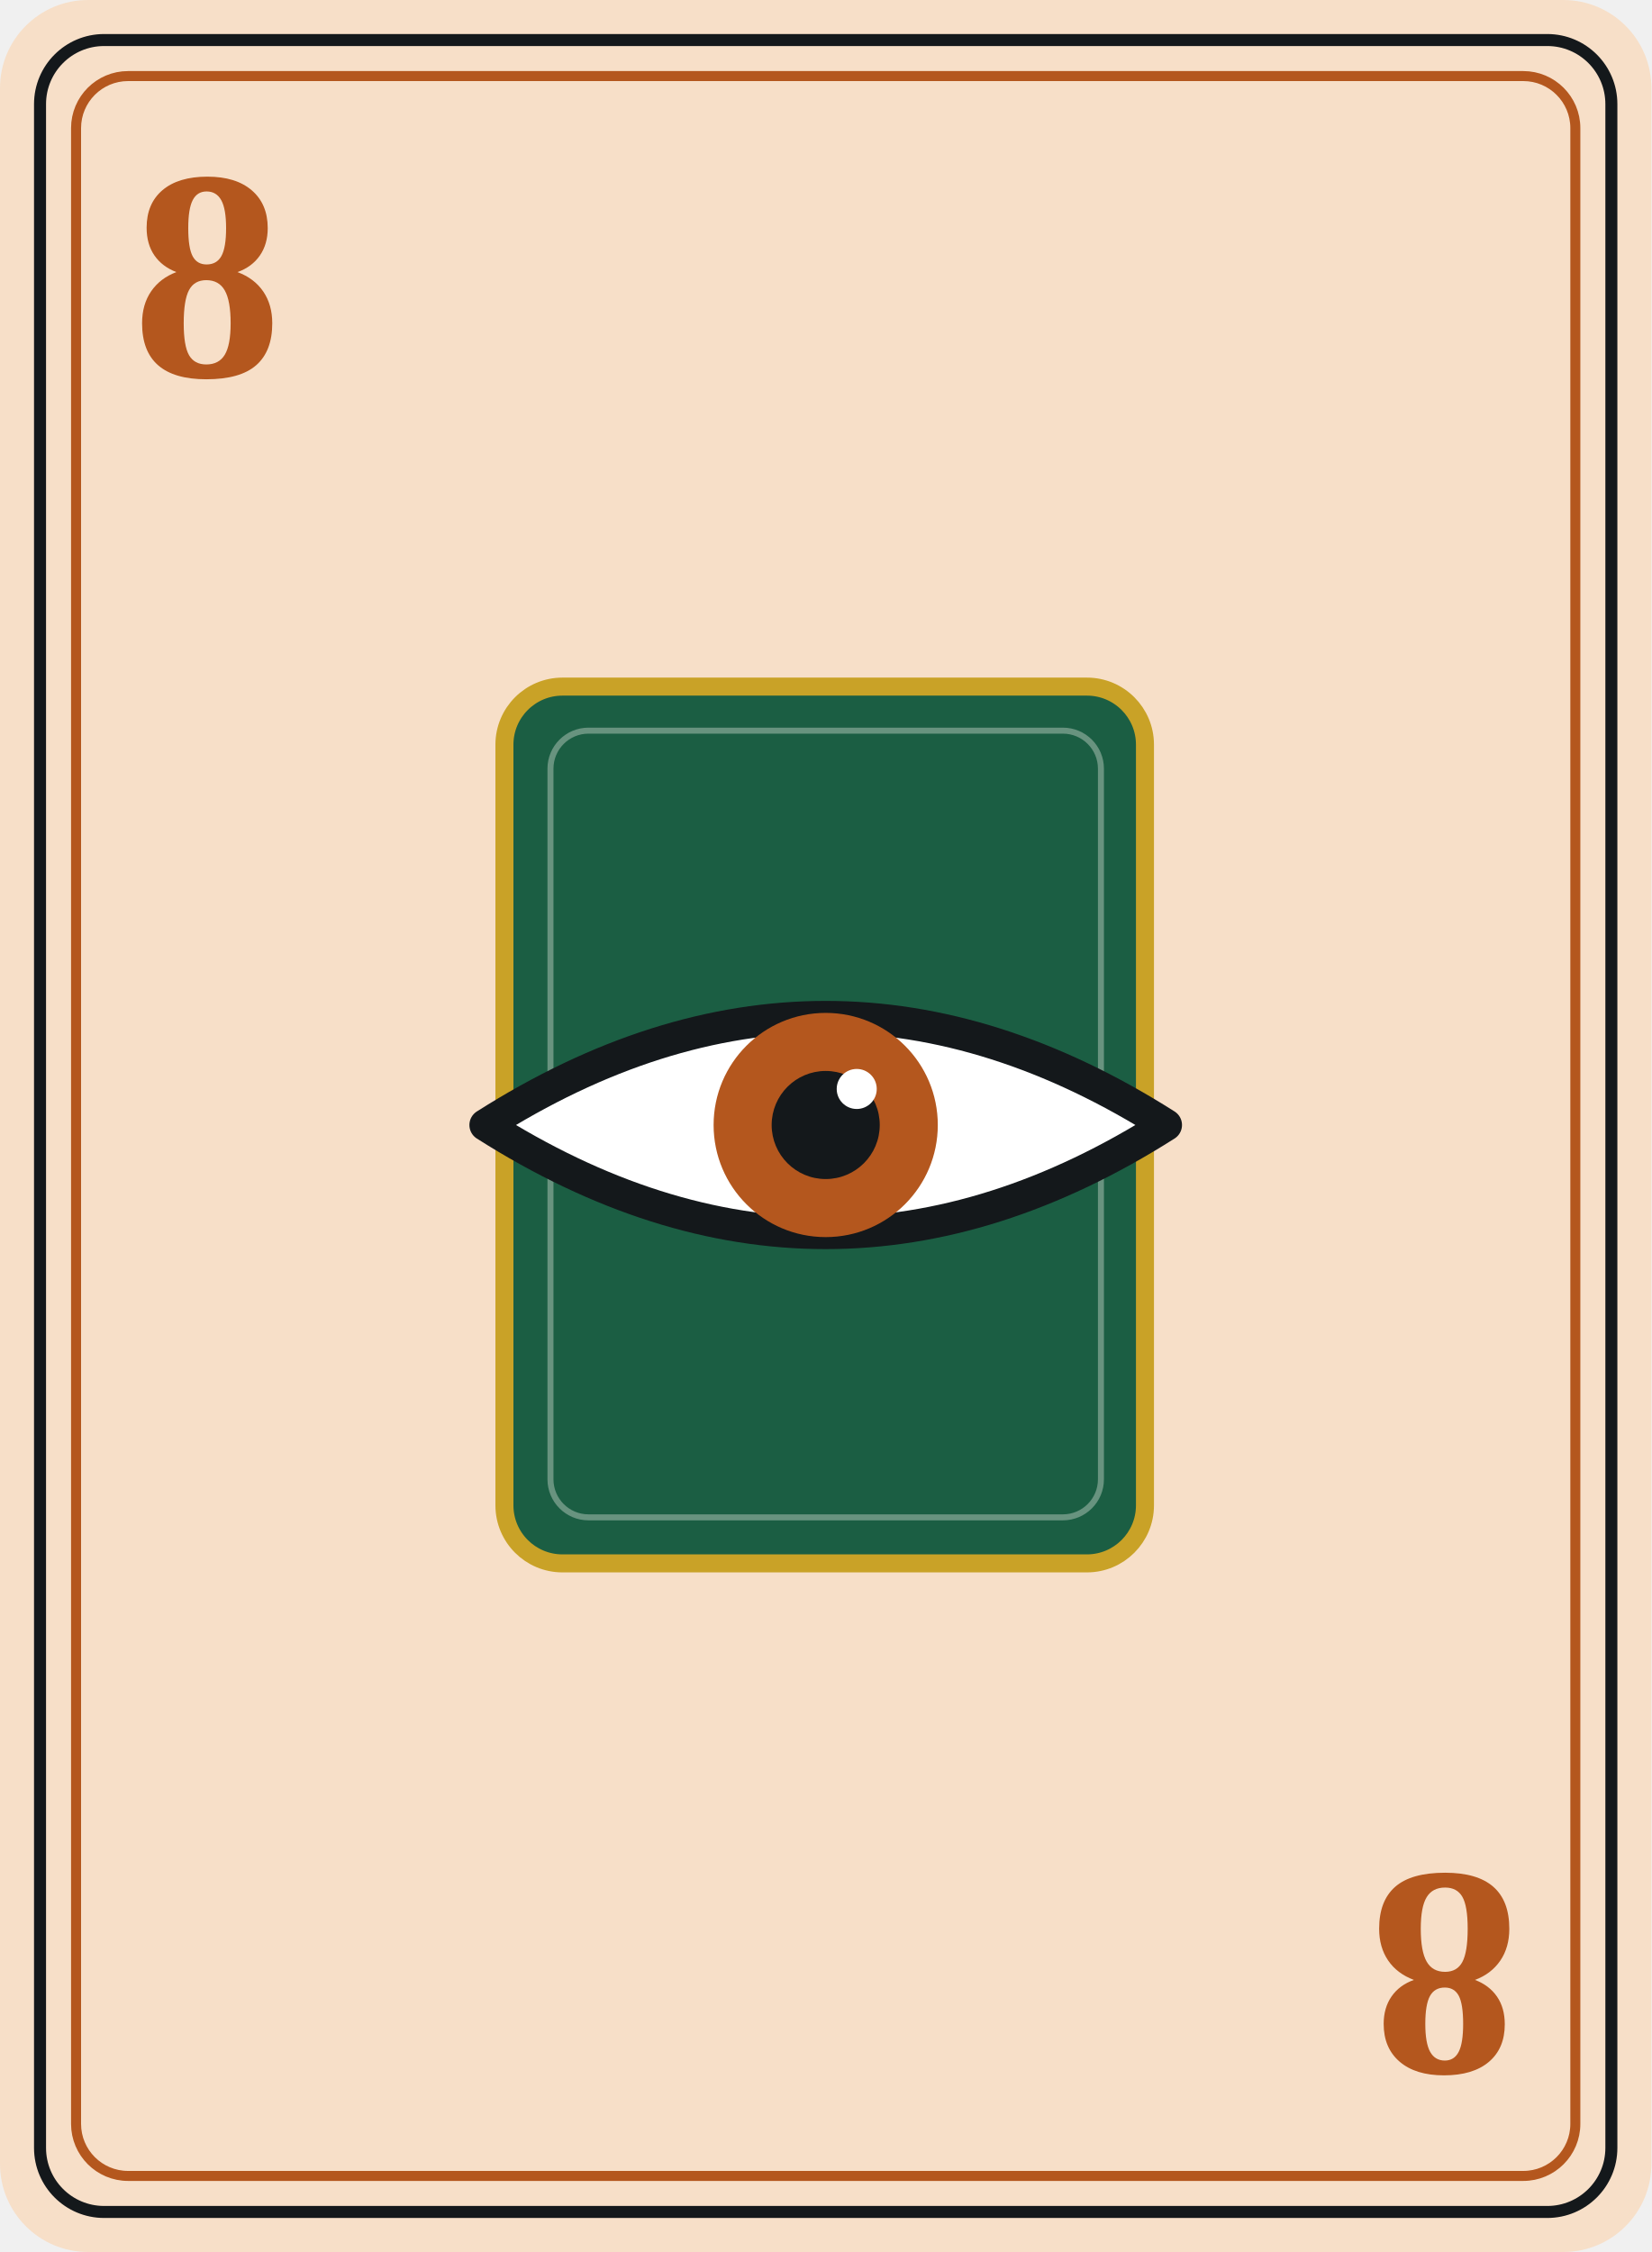
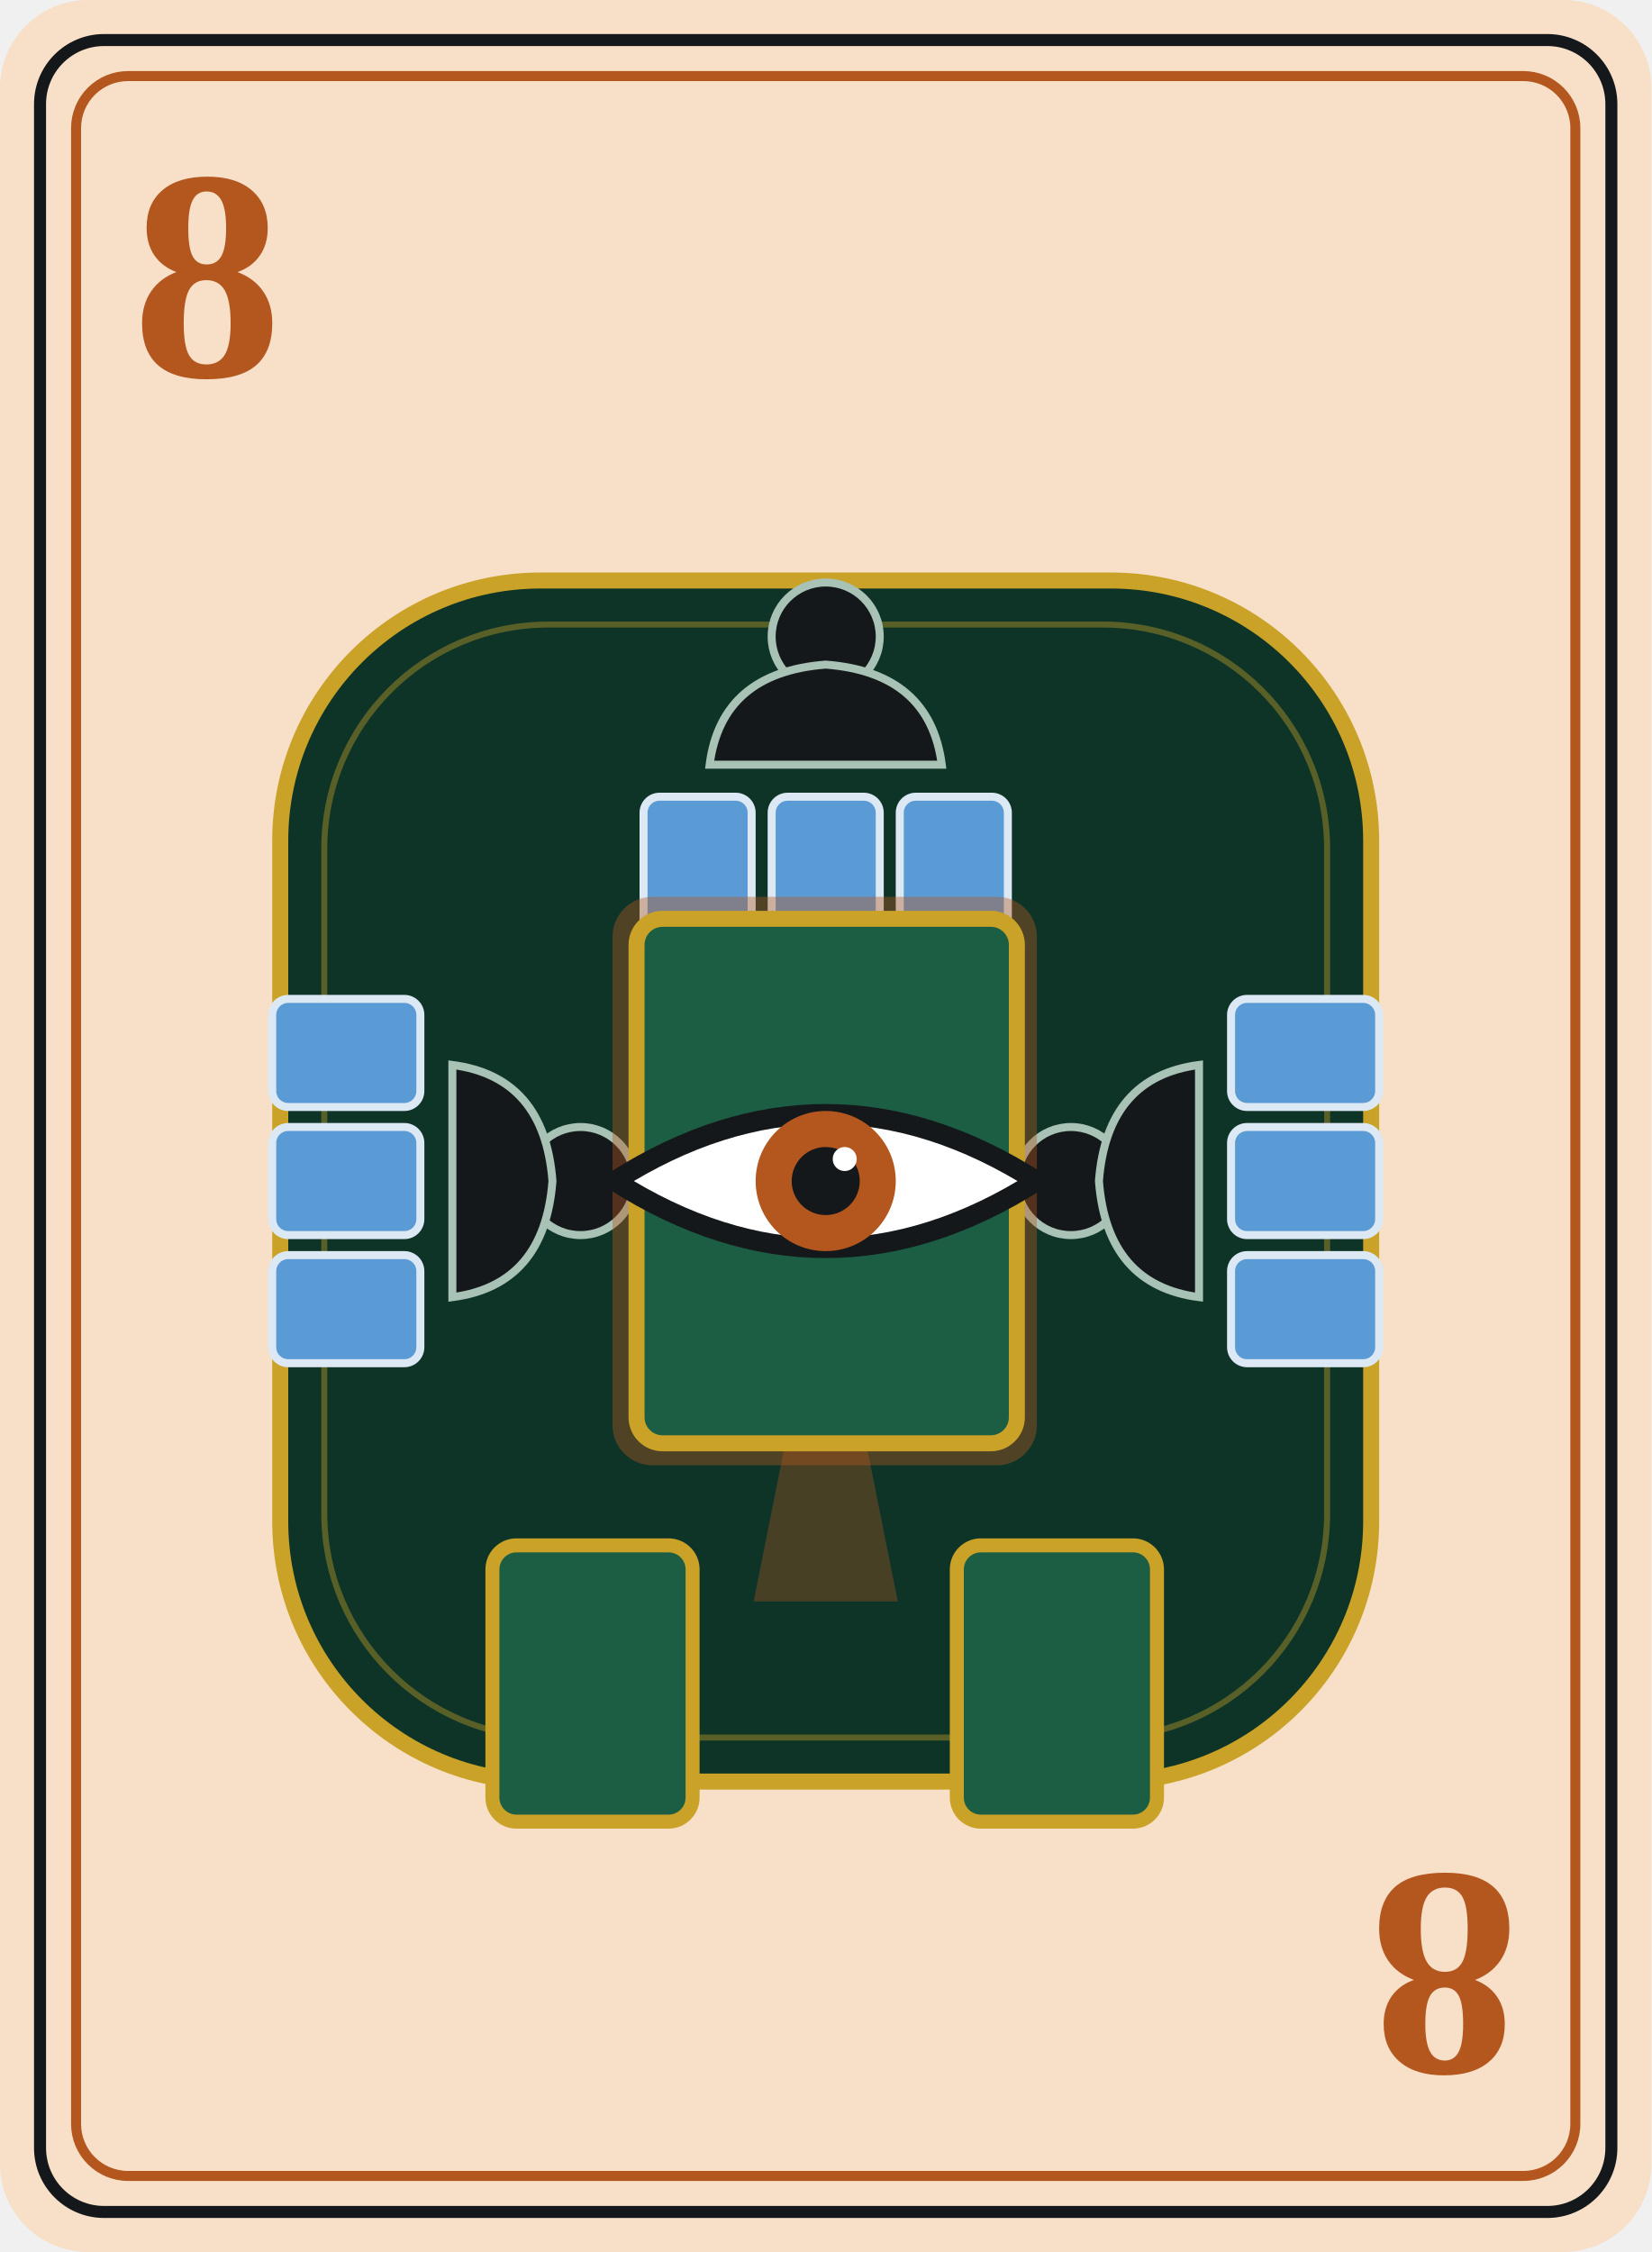
<svg xmlns="http://www.w3.org/2000/svg" viewBox="0 0 825 1125">
  <rect width="825" height="1125" rx="44" fill="#F7DFC8" />
  <rect x="20" y="20" width="785" height="1085" rx="32" fill="none" stroke="#14181B" stroke-width="6" />
  <rect x="38" y="38" width="749" height="1049" rx="26" fill="none" stroke="#B4571E" stroke-width="5" />
  <text x="66" y="188" font-family="Georgia, 'Times New Roman', serif" font-size="150" font-weight="bold" fill="#B4571E">8</text>
  <g transform="rotate(180 412.5 562.5)">
    <text x="66" y="188" font-family="Georgia, 'Times New Roman', serif" font-size="150" font-weight="bold" fill="#B4571E">8</text>
  </g>
-   <rect x="252" y="343" width="320" height="438" rx="29" fill="#1B5E43" stroke="#C9A227" stroke-width="9" />
-   <rect x="275" y="365" width="275" height="393" rx="19" fill="none" stroke="#F7F5EF" stroke-width="3" opacity="0.35" />
-   <path d="M 242.5,562 Q 412.5,454.0 582.5,562 Q 412.5,670.0 242.5,562 Z" fill="#FFFFFF" stroke="#14181B" stroke-width="16" stroke-linejoin="round" />
-   <circle cx="412.5" cy="562" r="56" fill="#B4571E" />
-   <circle cx="412.5" cy="562" r="27" fill="#14181B" />
-   <circle cx="428" cy="544" r="10" fill="#FFFFFF" />
+   <rect x="140" y="290" width="545" height="600" rx="130" fill="#0E3428" stroke="#C9A227" stroke-width="8" />
+   <rect x="162" y="312" width="501" height="556" rx="112" fill="none" stroke="#C9A227" stroke-width="3" opacity="0.4" />
+   <g transform="translate(412.5 384) rotate(0.0)">
+     <circle cx="0" cy="-66" r="27" fill="#14181B" stroke="#A8C2B5" stroke-width="4" />
+     <path d="M -58,-2 Q -52,-48 0,-52 Q 52,-48 58,-2 Z" fill="#14181B" stroke="#A8C2B5" stroke-width="4" />
+     <rect x="-91" y="14" width="54" height="74" rx="8" fill="#5B9BD5" stroke="#DCE9F5" stroke-width="4" />
+     <rect x="-27" y="14" width="54" height="74" rx="8" fill="#5B9BD5" stroke="#DCE9F5" stroke-width="4" />
+     <rect x="37" y="14" width="54" height="74" rx="8" fill="#5B9BD5" stroke="#DCE9F5" stroke-width="4" />
+   </g>
+   <g transform="translate(224 590) rotate(90)">
+     <circle cx="0" cy="-66" r="27" fill="#14181B" stroke="#A8C2B5" stroke-width="4" />
+     <path d="M -58,-2 Q -52,-48 0,-52 Q 52,-48 58,-2 Z" fill="#14181B" stroke="#A8C2B5" stroke-width="4" />
+     <rect x="-91" y="14" width="54" height="74" rx="8" fill="#5B9BD5" stroke="#DCE9F5" stroke-width="4" />
+     <rect x="-27" y="14" width="54" height="74" rx="8" fill="#5B9BD5" stroke="#DCE9F5" stroke-width="4" />
+     <rect x="37" y="14" width="54" height="74" rx="8" fill="#5B9BD5" stroke="#DCE9F5" stroke-width="4" />
+   </g>
+   <g transform="translate(601 590) rotate(-90)">
+     <circle cx="0" cy="-66" r="27" fill="#14181B" stroke="#A8C2B5" stroke-width="4" />
+     <path d="M -58,-2 Q -52,-48 0,-52 Q 52,-48 58,-2 Z" fill="#14181B" stroke="#A8C2B5" stroke-width="4" />
+     <rect x="-91" y="14" width="54" height="74" rx="8" fill="#5B9BD5" stroke="#DCE9F5" stroke-width="4" />
+     <rect x="-27" y="14" width="54" height="74" rx="8" fill="#5B9BD5" stroke="#DCE9F5" stroke-width="4" />
+     <rect x="37" y="14" width="54" height="74" rx="8" fill="#5B9BD5" stroke="#DCE9F5" stroke-width="4" />
+   </g>
+   <rect x="246" y="772" width="100" height="138" rx="12" fill="#1B5E43" stroke="#C9A227" stroke-width="7" />
+   <rect x="478" y="772" width="100" height="138" rx="12" fill="#1B5E43" stroke="#C9A227" stroke-width="7" />
+   <polygon points="376.5,800 448.5,800 424.5,680 400.5,680" fill="#B4571E" opacity="0.35" />
+   <rect x="306" y="448" width="212" height="284" rx="20" fill="#B4571E" opacity="0.4" />
+   <rect x="318" y="459" width="190" height="262" rx="13" fill="#1B5E43" stroke="#C9A227" stroke-width="8" />
+   <path d="M 307.1,590 Q 412.5,523.04 517.9,590 Q 412.5,656.96 307.1,590 Z" fill="#FFFFFF" stroke="#14181B" stroke-width="10" stroke-linejoin="round" />
+   <circle cx="412.5" cy="590" r="35" fill="#B4571E" />
+   <circle cx="412.5" cy="590" r="17" fill="#14181B" />
+   <circle cx="422" cy="579" r="6" fill="#FFFFFF" />
</svg>
